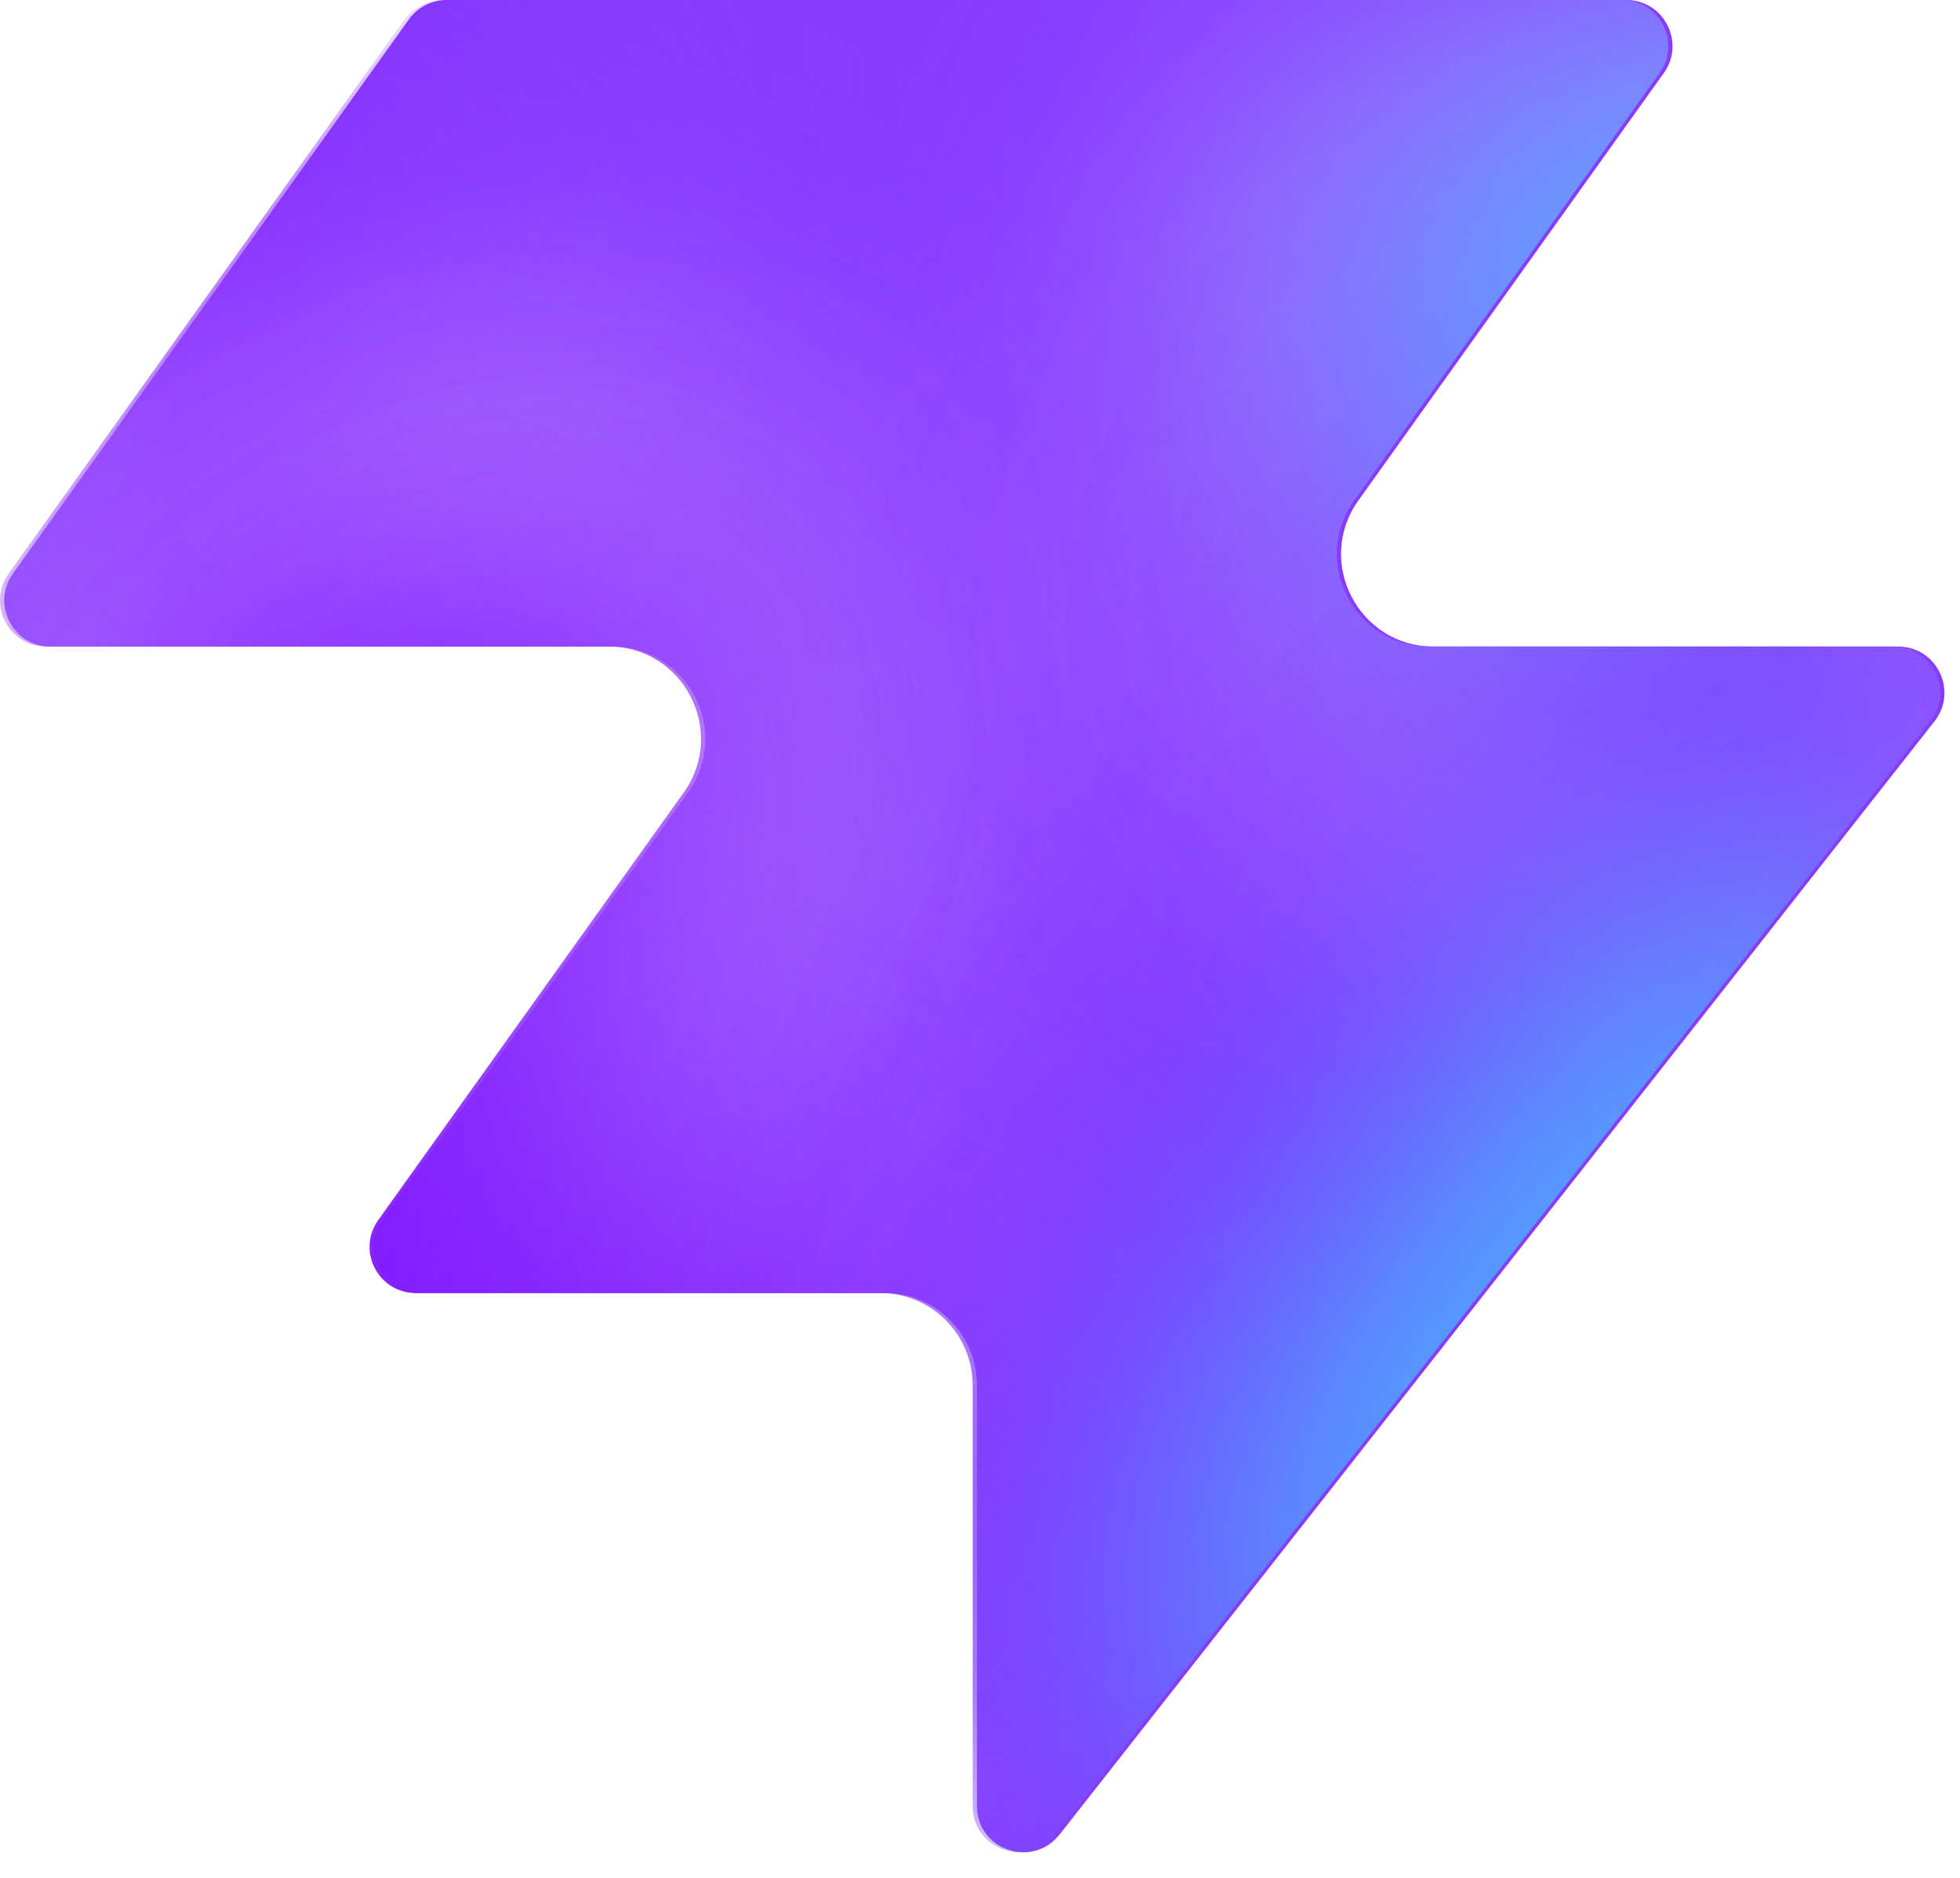
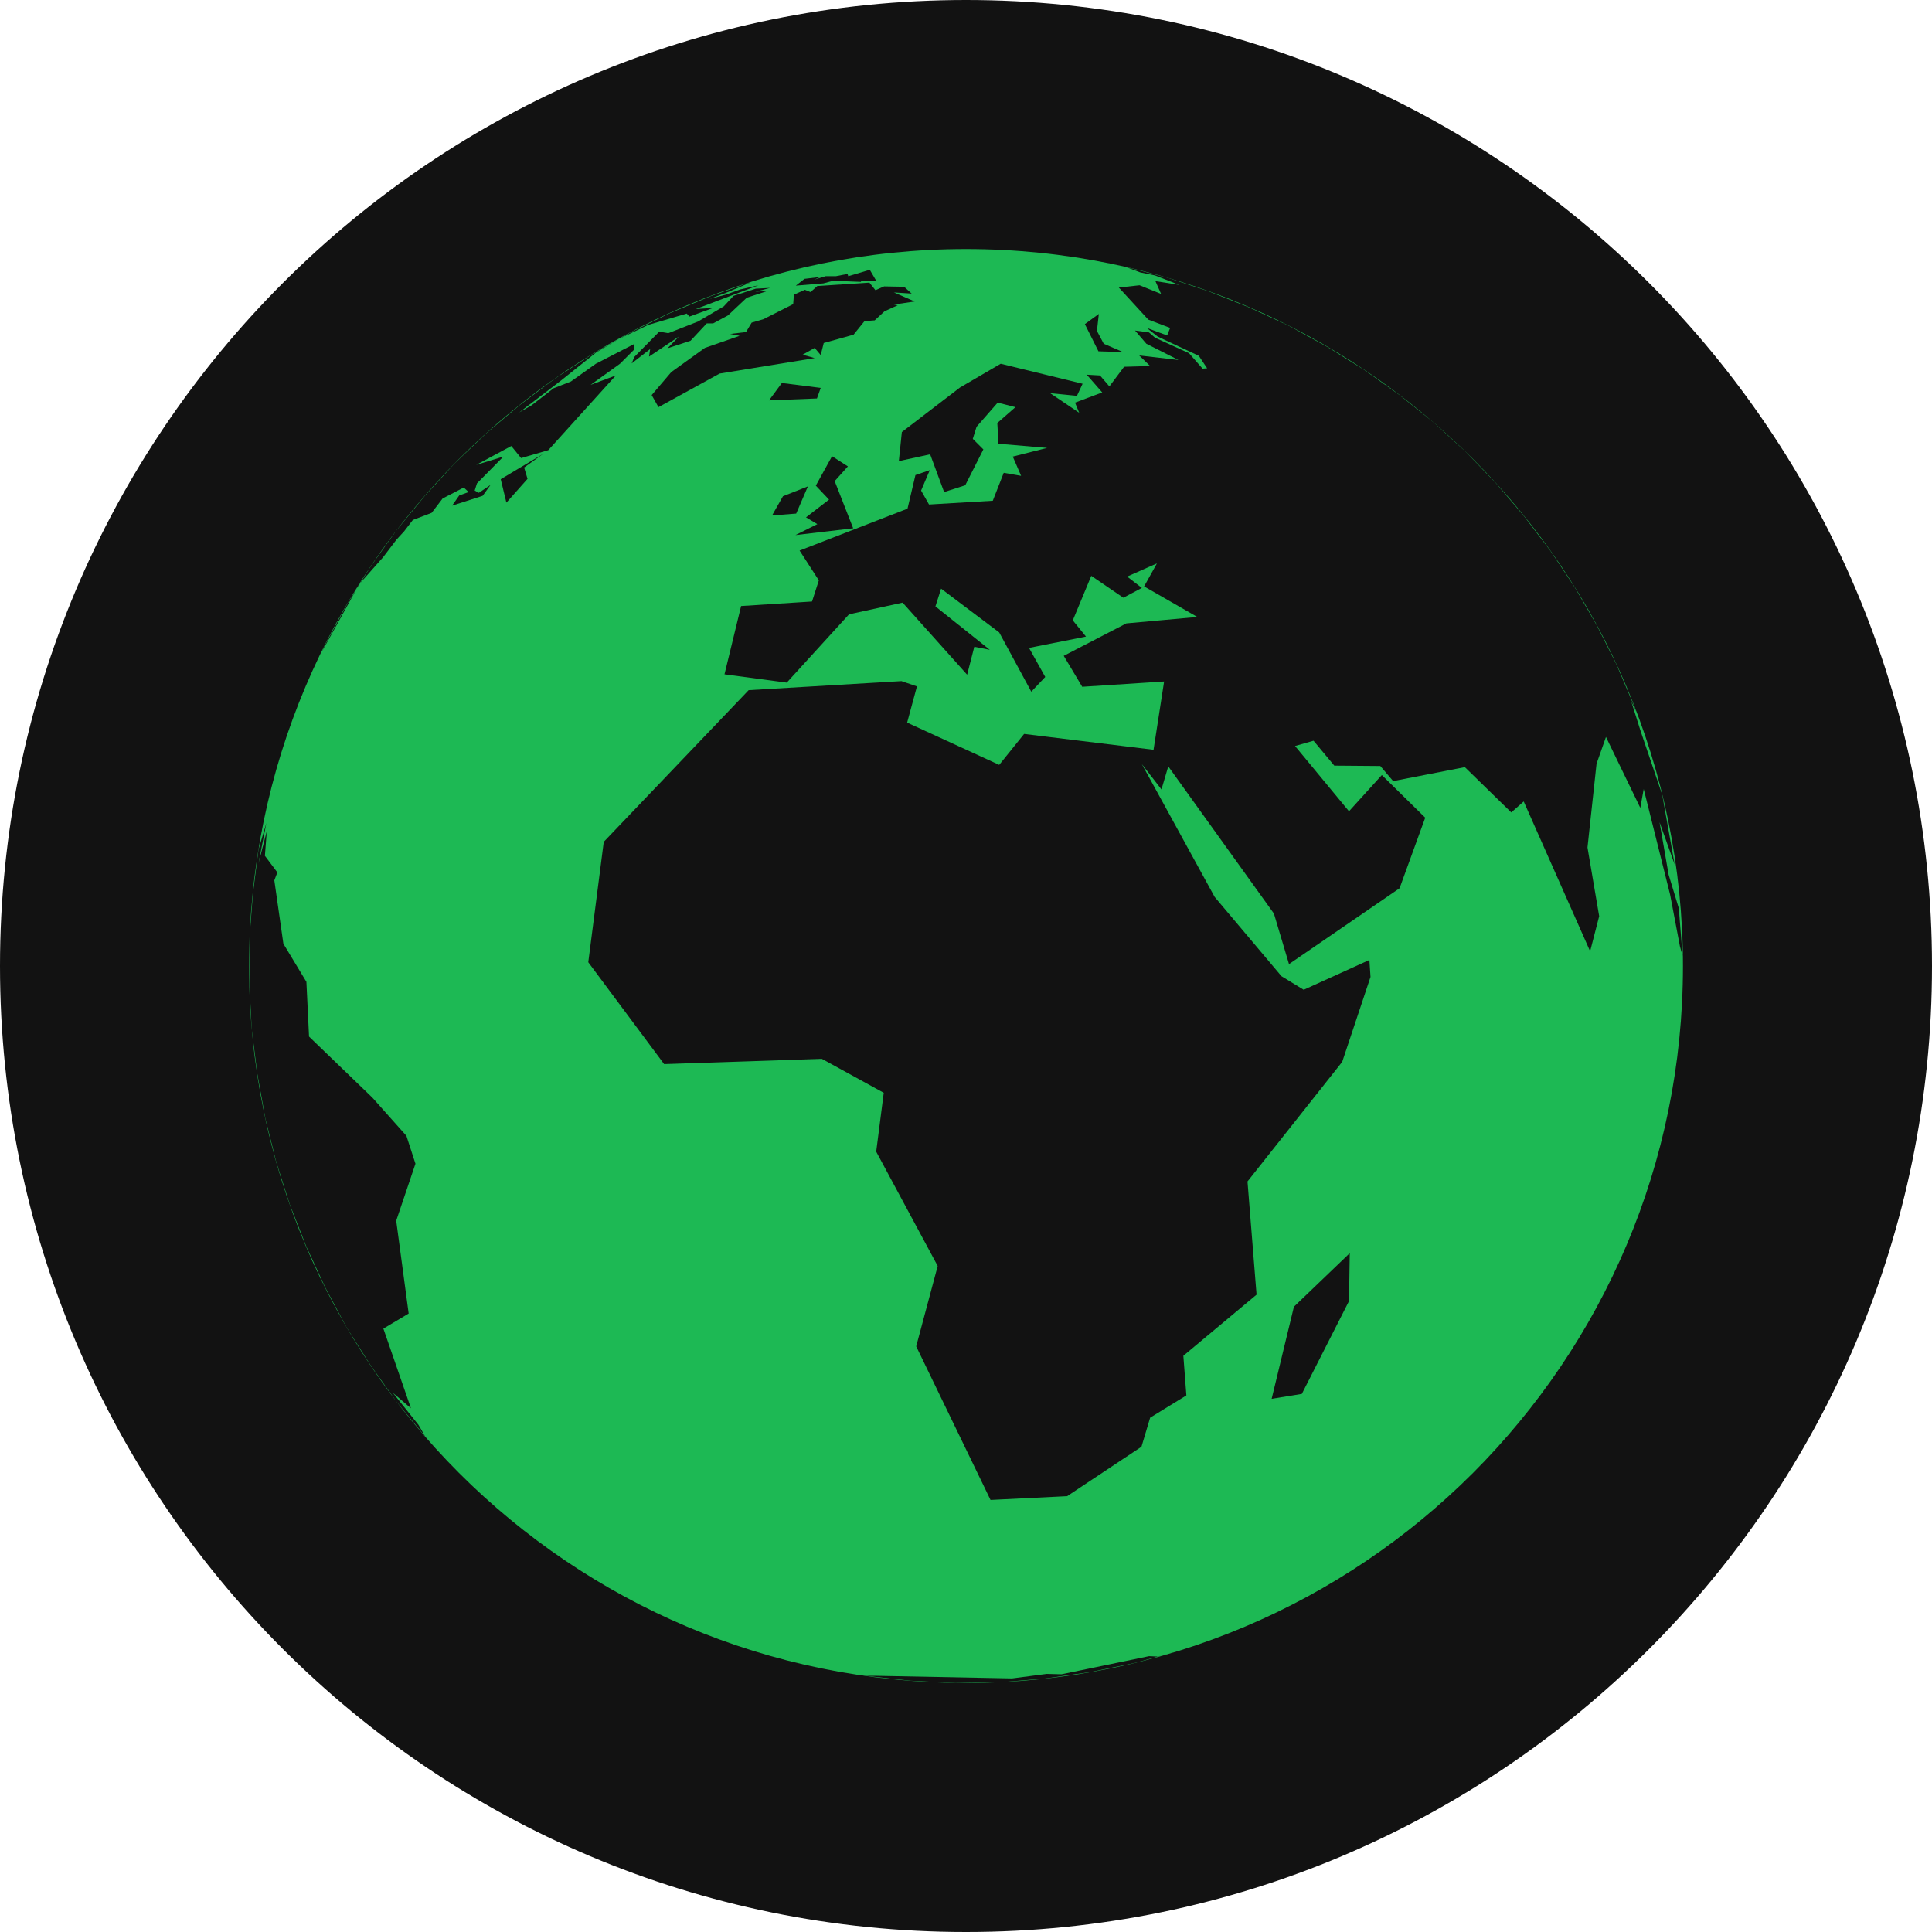
- <svg xmlns="http://www.w3.org/2000/svg" width="48" height="46" fill="none" viewBox="0 0 48 46">
-   <path fill="#863bff" d="M25.946 44.938c-.664.845-2.021.375-2.021-.698V33.937a2.26 2.26 0 0 0-2.262-2.262H10.287c-.92 0-1.456-1.04-.92-1.788l7.48-10.471c1.07-1.497 0-3.578-1.842-3.578H1.237c-.92 0-1.456-1.04-.92-1.788L10.013.474c.214-.297.556-.474.92-.474h28.894c.92 0 1.456 1.04.92 1.788l-7.48 10.471c-1.07 1.498 0 3.579 1.842 3.579h11.377c.943 0 1.473 1.088.89 1.83L25.947 44.94z" style="fill:#863bff;fill:color(display-p3 .525 .23 1);fill-opacity:1" />
-   <mask id="a" width="48" height="46" x="0" y="0" maskUnits="userSpaceOnUse" style="mask-type:alpha">
-     <path fill="#000" d="M25.842 44.938c-.664.844-2.021.375-2.021-.698V33.937a2.26 2.26 0 0 0-2.262-2.262H10.183c-.92 0-1.456-1.04-.92-1.788l7.48-10.471c1.07-1.498 0-3.579-1.842-3.579H1.133c-.92 0-1.456-1.04-.92-1.787L9.91.473c.214-.297.556-.474.92-.474h28.894c.92 0 1.456 1.04.92 1.788l-7.48 10.471c-1.07 1.498 0 3.578 1.842 3.578h11.377c.943 0 1.473 1.088.89 1.832L25.843 44.94z" style="fill:#000;fill-opacity:1" />
-   </mask>
-   <g mask="url(#a)">
-     <g filter="url(#b)">
-       <ellipse cx="5.508" cy="14.704" fill="#ede6ff" rx="5.508" ry="14.704" style="fill:#ede6ff;fill:color(display-p3 .927 .903 1);fill-opacity:1" transform="matrix(.00324 1 1 -.00324 -4.47 31.516)" />
-     </g>
-     <g filter="url(#c)">
-       <ellipse cx="10.399" cy="29.851" fill="#ede6ff" rx="10.399" ry="29.851" style="fill:#ede6ff;fill:color(display-p3 .927 .903 1);fill-opacity:1" transform="matrix(.00324 1 1 -.00324 -39.328 7.883)" />
-     </g>
-     <g filter="url(#d)">
-       <ellipse cx="5.508" cy="30.487" fill="#7e14ff" rx="5.508" ry="30.487" style="fill:#7e14ff;fill:color(display-p3 .492 .077 1);fill-opacity:1" transform="rotate(89.814 -25.913 -14.639)scale(1 -1)" />
-     </g>
-     <g filter="url(#e)">
-       <ellipse cx="5.508" cy="30.599" fill="#7e14ff" rx="5.508" ry="30.599" style="fill:#7e14ff;fill:color(display-p3 .492 .077 1);fill-opacity:1" transform="rotate(89.814 -32.644 -3.334)scale(1 -1)" />
-     </g>
-     <g filter="url(#f)">
-       <ellipse cx="5.508" cy="30.599" fill="#7e14ff" rx="5.508" ry="30.599" style="fill:#7e14ff;fill:color(display-p3 .492 .077 1);fill-opacity:1" transform="matrix(.00324 1 1 -.00324 -34.34 30.47)" />
-     </g>
-     <g filter="url(#g)">
-       <ellipse cx="14.072" cy="22.078" fill="#ede6ff" rx="14.072" ry="22.078" style="fill:#ede6ff;fill:color(display-p3 .927 .903 1);fill-opacity:1" transform="rotate(93.35 24.506 48.493)scale(-1 1)" />
-     </g>
-     <g filter="url(#h)">
-       <ellipse cx="3.47" cy="21.501" fill="#7e14ff" rx="3.47" ry="21.501" style="fill:#7e14ff;fill:color(display-p3 .492 .077 1);fill-opacity:1" transform="rotate(89.009 28.708 47.59)scale(-1 1)" />
-     </g>
-     <g filter="url(#i)">
-       <ellipse cx="3.47" cy="21.501" fill="#7e14ff" rx="3.47" ry="21.501" style="fill:#7e14ff;fill:color(display-p3 .492 .077 1);fill-opacity:1" transform="rotate(89.009 28.708 47.59)scale(-1 1)" />
-     </g>
-     <g filter="url(#j)">
-       <ellipse cx=".387" cy="8.972" fill="#7e14ff" rx="4.407" ry="29.108" style="fill:#7e14ff;fill:color(display-p3 .492 .077 1);fill-opacity:1" transform="rotate(39.51 .387 8.972)" />
-     </g>
-     <g filter="url(#k)">
-       <ellipse cx="47.523" cy="-6.092" fill="#7e14ff" rx="4.407" ry="29.108" style="fill:#7e14ff;fill:color(display-p3 .492 .077 1);fill-opacity:1" transform="rotate(37.892 47.523 -6.092)" />
-     </g>
-     <g filter="url(#l)">
-       <ellipse cx="41.412" cy="6.333" fill="#47bfff" rx="5.971" ry="9.665" style="fill:#47bfff;fill:color(display-p3 .28 .748 1);fill-opacity:1" transform="rotate(37.892 41.412 6.333)" />
-     </g>
-     <g filter="url(#m)">
-       <ellipse cx="-1.879" cy="38.332" fill="#7e14ff" rx="4.407" ry="29.108" style="fill:#7e14ff;fill:color(display-p3 .492 .077 1);fill-opacity:1" transform="rotate(37.892 -1.88 38.332)" />
-     </g>
-     <g filter="url(#n)">
-       <ellipse cx="-1.879" cy="38.332" fill="#7e14ff" rx="4.407" ry="29.108" style="fill:#7e14ff;fill:color(display-p3 .492 .077 1);fill-opacity:1" transform="rotate(37.892 -1.88 38.332)" />
-     </g>
-     <g filter="url(#o)">
-       <ellipse cx="35.651" cy="29.907" fill="#7e14ff" rx="4.407" ry="29.108" style="fill:#7e14ff;fill:color(display-p3 .492 .077 1);fill-opacity:1" transform="rotate(37.892 35.651 29.907)" />
-     </g>
-     <g filter="url(#p)">
-       <ellipse cx="38.418" cy="32.4" fill="#47bfff" rx="5.971" ry="15.297" style="fill:#47bfff;fill:color(display-p3 .28 .748 1);fill-opacity:1" transform="rotate(37.892 38.418 32.4)" />
-     </g>
+ <svg xmlns="http://www.w3.org/2000/svg" viewBox="0 0 512 512" width="512" height="512">
+   <circle cx="256" cy="256" r="256" fill="#121212" />
+   <circle cx="256" cy="256" r="190" fill="#1DB954" />
+   <g fill="#121212">
+     <path d="M199.4,74.6 L196.1,75.7 L198.8,74.9 L192.4,77.6 L188.1,79.2 L192.3,78.1 L196.2,76.7 L201.0,75.6 L184.4,81.9 L184.4,81.9 L189.0,81.6 L182.7,83.9 L182.0,83.1 L171.8,86.1 L164.3,89.7 L158.0,93.4 L148.6,100.9 L137.6,109.3 L140.9,107.4 L146.7,102.9 L151.3,101.1 L157.9,96.4 L168.0,91.2 L168.1,92.6 L164.3,96.4 L156.5,102.0 L163.2,99.5 L145.3,119.3 L138.1,121.4 L135.5,118.2 L126.2,123.2 L133.4,121.0 L126.4,128.1 L125.8,130.0 L126.9,130.6 L130.0,128.5 L127.9,131.4 L119.8,134.0 L121.7,131.3 L124.2,130.4 L122.9,129.2 L117.3,132.1 L114.4,135.9 L109.4,137.8 L107.1,140.8 L104.8,143.3 L108.8,138.1 L101.5,147.7 L95.2,154.8 L85.2,172.9 L86.5,170.2 L92.1,159.9 L98.3,150.0 L105.1,140.5 L112.5,131.5 L120.4,122.9 L128.9,114.8 L137.8,107.3 L147.1,100.3 L156.9,93.9 L167.1,88.1 L177.5,83.0 L188.3,78.5 Z" />
+     <path d="M68.5,225.2 L70.6,218.1 L68.5,228.8 L70.7,220.3 L70.2,226.8 L73.5,231.2 L72.7,233.3 L75.1,250.1 L81.2,260.2 L81.9,274.7 L98.7,290.9 L107.7,301.0 L110.1,308.4 L105.0,323.5 L108.3,348.1 L101.6,352.1 L108.9,373.2 L104.1,369.1 L110.9,377.6 L112.7,380.7 L105.1,371.5 L98.2,361.8 L91.8,351.7 L86.2,341.2 L81.2,330.4 L76.8,319.2 L73.2,307.9 L70.3,296.3 L68.2,284.6 L66.7,272.7 L66.1,260.8 L66.1,248.9 L67.0,237.0 Z" />
+     <path d="M229.3,444.1 L231.9,444.1 L268.2,444.8 L277.4,443.6 L281.3,443.7 L304.5,438.9 L306.8,439.0 L312.3,437.5 L300.7,440.7 L289.0,443.1 L277.1,444.8 L265.2,445.8 L253.2,446.0 L241.2,445.4 Z" />
+     <path d="M139.8,126.9 L134.2,133.2 L132.7,127.0 L143.9,120.3 L138.9,123.9 L139.8,126.9 Z" />
+     <path d="M214.1,128.9 L211.0,136.1 L204.6,136.6 L207.5,131.5 L214.1,128.9 Z" />
+     <path d="M221.2,127.5 L226.1,140.0 L210.8,141.8 L216.6,138.9 L213.6,137.1 L219.7,132.4 L216.2,128.7 L220.5,120.9 L224.7,123.6 L221.2,127.5 Z" />
+     <path d="M203.8,106.1 L207.2,101.5 L217.5,102.8 L216.5,105.6 L203.8,106.1 Z" />
+     <path d="M197.9,78.9 L192.9,83.6 L189.0,85.7 L187.3,85.7 L183.0,90.3 L176.9,92.3 L179.9,89.2 L172.0,94.5 L172.3,92.5 L167.4,96.3 L168.1,94.6 L174.7,87.9 L177.1,88.3 L185.0,85.2 L191.8,81.2 L194.4,78.4 L200.3,76.5 L204.1,76.3 L200.2,77.3 L203.4,77.1 L197.9,78.9 Z" />
+     <path d="M236.9,77.5 L242.4,79.9 L236.9,80.7 L237.9,80.9 L234.4,82.5 L231.8,84.9 L229.1,85.1 L226.2,88.7 L218.3,90.9 L217.5,94.1 L215.9,92.2 L212.7,94.0 L215.9,94.9 L190.7,99.0 L174.5,107.9 L172.7,104.7 L177.9,98.6 L186.8,92.2 L196.0,89.0 L193.5,88.5 L197.7,88.0 L199.2,85.5 L202.3,84.6 L210.2,80.6 L210.4,78.1 L213.3,76.8 L214.8,77.4 L216.6,75.8 L230.4,74.9 L232.0,76.9 L234.3,75.9 L239.6,76.0 L241.6,77.8 L236.9,77.5 Z" />
+     <path d="M228.1,74.4 L228.2,74.7 L220.8,74.4 L218.2,75.1 L210.9,75.7 L213.2,73.9 L217.4,73.4 L215.8,74.1 L218.8,73.2 L221.5,73.2 L224.6,72.6 L224.8,73.2 L230.5,71.5 L232.2,74.4 L228.1,74.4 Z" />
+     <path d="M357.5,344.8 L345.0,369.4 L337.0,370.7 L342.9,346.3 L357.7,332.1 L357.5,344.8 Z" />
+     <path d="M432.8,186.5 L433.6,188.6 L432.3,185.9 L434.8,193.8 L440.5,210.6 L443.8,229.1 L439.8,217.9 L442.2,231.8 L444.9,240.7 L445.9,253.3 L445.2,250.8 L442.6,237.1 L435.6,209.1 L434.7,214.1 L425.6,195.3 L423.1,202.4 L420.7,224.6 L423.8,242.8 L421.4,252.1 L403.8,212.4 L400.5,215.3 L388.2,203.3 L369.2,207.0 L365.8,203.0 L353.6,202.9 L348.1,196.3 L343.2,197.7 L357.5,215.0 L366.2,205.4 L377.7,216.7 L370.9,235.4 L341.6,255.5 L337.6,242.1 L309.6,203.1 L307.8,209.2 L302.6,202.5 L321.9,237.7 L339.6,258.7 L345.5,262.3 L362.9,254.4 L363.2,258.9 L355.7,281.4 L330.6,313.1 L333.0,343.1 L313.6,359.3 L314.4,369.8 L304.8,375.7 L302.5,383.4 L282.8,396.5 L262.5,397.5 L242.8,356.8 L248.5,335.5 L232.2,305.2 L234.2,289.6 L217.8,280.6 L176.0,282.0 L155.9,255.0 L160.0,223.1 L198.4,182.9 L238.9,180.5 L243.0,181.9 L240.4,191.5 L264.8,202.7 L271.4,194.5 L305.7,198.7 L308.5,180.6 L286.8,182.0 L281.9,173.8 L298.5,165.2 L317.3,163.5 L303.2,155.4 L306.6,149.3 L298.7,152.8 L302.6,155.8 L297.7,158.4 L289.2,152.6 L284.3,164.4 L287.8,168.7 L272.7,171.7 L277.0,179.4 L273.3,183.3 L264.8,167.6 L249.4,156.0 L247.9,160.7 L262.3,172.2 L258.2,171.4 L256.3,178.8 L239.2,159.7 L225.0,162.8 L208.5,180.9 L192.0,178.7 L196.4,160.6 L215.2,159.4 L217.0,153.8 L211.9,145.9 L240.5,134.8 L242.6,125.9 L246.4,124.6 L244.1,130.0 L246.2,133.7 L263.1,132.7 L266.0,125.3 L270.6,126.1 L268.4,121.0 L277.5,118.7 L264.6,117.6 L264.3,112.1 L269.1,107.9 L264.4,106.7 L258.8,113.1 L257.8,116.3 L260.6,119.1 L255.8,128.6 L250.2,130.4 L246.5,120.4 L238.2,122.2 L239.0,114.5 L254.4,102.7 L265.2,96.4 L286.9,101.7 L285.4,104.9 L278.3,104.2 L286.0,109.4 L284.9,106.7 L292.1,104.0 L288.0,99.3 L291.5,99.5 L294.0,102.4 L297.9,97.2 L304.8,97.0 L301.9,94.2 L312.3,95.4 L303.8,91.1 L300.8,87.6 L304.5,88.1 L306.1,89.5 L315.1,93.6 L318.7,97.7 L319.9,97.6 L317.7,94.3 L306.8,89.2 L303.9,86.9 L309.3,88.9 L310.1,86.9 L304.3,84.7 L296.5,76.2 L302.0,75.6 L302.0,75.6 L307.7,77.9 L306.2,74.5 L312.5,75.5 L306.1,73.0 L302.2,72.2 L298.2,70.7 L309.4,73.6 L320.3,77.2 L331.1,81.5 L341.5,86.3 L351.7,91.9 L361.5,98.0 L370.9,104.7 L379.9,111.9 L388.4,119.7 L396.4,128.0 L403.9,136.8 L410.9,146.0 L417.3,155.6 L423.1,165.6 L428.3,175.9 Z" />
+     <path d="M291.1,93.1 L287.5,85.9 L291.2,83.2 L290.7,87.7 L292.5,91.1 L297.6,93.3 L291.1,93.1 Z" />
  </g>
-   <defs>
-     <filter id="b" width="60.045" height="41.654" x="-19.77" y="16.149" color-interpolation-filters="sRGB" filterUnits="userSpaceOnUse">
-       <feFlood flood-opacity="0" result="BackgroundImageFix" />
-       <feBlend in="SourceGraphic" in2="BackgroundImageFix" result="shape" />
-       <feGaussianBlur result="effect1_foregroundBlur_2002_17158" stdDeviation="7.659" />
-     </filter>
-     <filter id="c" width="90.34" height="51.437" x="-54.613" y="-7.533" color-interpolation-filters="sRGB" filterUnits="userSpaceOnUse">
-       <feFlood flood-opacity="0" result="BackgroundImageFix" />
-       <feBlend in="SourceGraphic" in2="BackgroundImageFix" result="shape" />
-       <feGaussianBlur result="effect1_foregroundBlur_2002_17158" stdDeviation="7.659" />
-     </filter>
-     <filter id="d" width="79.355" height="29.4" x="-49.64" y="2.03" color-interpolation-filters="sRGB" filterUnits="userSpaceOnUse">
-       <feFlood flood-opacity="0" result="BackgroundImageFix" />
-       <feBlend in="SourceGraphic" in2="BackgroundImageFix" result="shape" />
-       <feGaussianBlur result="effect1_foregroundBlur_2002_17158" stdDeviation="4.596" />
-     </filter>
-     <filter id="e" width="79.579" height="29.4" x="-45.045" y="20.029" color-interpolation-filters="sRGB" filterUnits="userSpaceOnUse">
-       <feFlood flood-opacity="0" result="BackgroundImageFix" />
-       <feBlend in="SourceGraphic" in2="BackgroundImageFix" result="shape" />
-       <feGaussianBlur result="effect1_foregroundBlur_2002_17158" stdDeviation="4.596" />
-     </filter>
-     <filter id="f" width="79.579" height="29.4" x="-43.513" y="21.178" color-interpolation-filters="sRGB" filterUnits="userSpaceOnUse">
-       <feFlood flood-opacity="0" result="BackgroundImageFix" />
-       <feBlend in="SourceGraphic" in2="BackgroundImageFix" result="shape" />
-       <feGaussianBlur result="effect1_foregroundBlur_2002_17158" stdDeviation="4.596" />
-     </filter>
-     <filter id="g" width="74.749" height="58.852" x="15.756" y="-17.901" color-interpolation-filters="sRGB" filterUnits="userSpaceOnUse">
-       <feFlood flood-opacity="0" result="BackgroundImageFix" />
-       <feBlend in="SourceGraphic" in2="BackgroundImageFix" result="shape" />
-       <feGaussianBlur result="effect1_foregroundBlur_2002_17158" stdDeviation="7.659" />
-     </filter>
-     <filter id="h" width="61.377" height="25.362" x="23.548" y="2.284" color-interpolation-filters="sRGB" filterUnits="userSpaceOnUse">
-       <feFlood flood-opacity="0" result="BackgroundImageFix" />
-       <feBlend in="SourceGraphic" in2="BackgroundImageFix" result="shape" />
-       <feGaussianBlur result="effect1_foregroundBlur_2002_17158" stdDeviation="4.596" />
-     </filter>
-     <filter id="i" width="61.377" height="25.362" x="23.548" y="2.284" color-interpolation-filters="sRGB" filterUnits="userSpaceOnUse">
-       <feFlood flood-opacity="0" result="BackgroundImageFix" />
-       <feBlend in="SourceGraphic" in2="BackgroundImageFix" result="shape" />
-       <feGaussianBlur result="effect1_foregroundBlur_2002_17158" stdDeviation="4.596" />
-     </filter>
-     <filter id="j" width="56.045" height="63.649" x="-27.636" y="-22.853" color-interpolation-filters="sRGB" filterUnits="userSpaceOnUse">
-       <feFlood flood-opacity="0" result="BackgroundImageFix" />
-       <feBlend in="SourceGraphic" in2="BackgroundImageFix" result="shape" />
-       <feGaussianBlur result="effect1_foregroundBlur_2002_17158" stdDeviation="4.596" />
-     </filter>
-     <filter id="k" width="54.814" height="64.646" x="20.116" y="-38.415" color-interpolation-filters="sRGB" filterUnits="userSpaceOnUse">
-       <feFlood flood-opacity="0" result="BackgroundImageFix" />
-       <feBlend in="SourceGraphic" in2="BackgroundImageFix" result="shape" />
-       <feGaussianBlur result="effect1_foregroundBlur_2002_17158" stdDeviation="4.596" />
-     </filter>
-     <filter id="l" width="33.541" height="35.313" x="24.641" y="-11.323" color-interpolation-filters="sRGB" filterUnits="userSpaceOnUse">
-       <feFlood flood-opacity="0" result="BackgroundImageFix" />
-       <feBlend in="SourceGraphic" in2="BackgroundImageFix" result="shape" />
-       <feGaussianBlur result="effect1_foregroundBlur_2002_17158" stdDeviation="4.596" />
-     </filter>
-     <filter id="m" width="54.814" height="64.646" x="-29.286" y="6.009" color-interpolation-filters="sRGB" filterUnits="userSpaceOnUse">
-       <feFlood flood-opacity="0" result="BackgroundImageFix" />
-       <feBlend in="SourceGraphic" in2="BackgroundImageFix" result="shape" />
-       <feGaussianBlur result="effect1_foregroundBlur_2002_17158" stdDeviation="4.596" />
-     </filter>
-     <filter id="n" width="54.814" height="64.646" x="-29.286" y="6.009" color-interpolation-filters="sRGB" filterUnits="userSpaceOnUse">
-       <feFlood flood-opacity="0" result="BackgroundImageFix" />
-       <feBlend in="SourceGraphic" in2="BackgroundImageFix" result="shape" />
-       <feGaussianBlur result="effect1_foregroundBlur_2002_17158" stdDeviation="4.596" />
-     </filter>
-     <filter id="o" width="54.814" height="64.646" x="8.244" y="-2.416" color-interpolation-filters="sRGB" filterUnits="userSpaceOnUse">
-       <feFlood flood-opacity="0" result="BackgroundImageFix" />
-       <feBlend in="SourceGraphic" in2="BackgroundImageFix" result="shape" />
-       <feGaussianBlur result="effect1_foregroundBlur_2002_17158" stdDeviation="4.596" />
-     </filter>
-     <filter id="p" width="39.409" height="43.623" x="18.713" y="10.588" color-interpolation-filters="sRGB" filterUnits="userSpaceOnUse">
-       <feFlood flood-opacity="0" result="BackgroundImageFix" />
-       <feBlend in="SourceGraphic" in2="BackgroundImageFix" result="shape" />
-       <feGaussianBlur result="effect1_foregroundBlur_2002_17158" stdDeviation="4.596" />
-     </filter>
-   </defs>
</svg>
